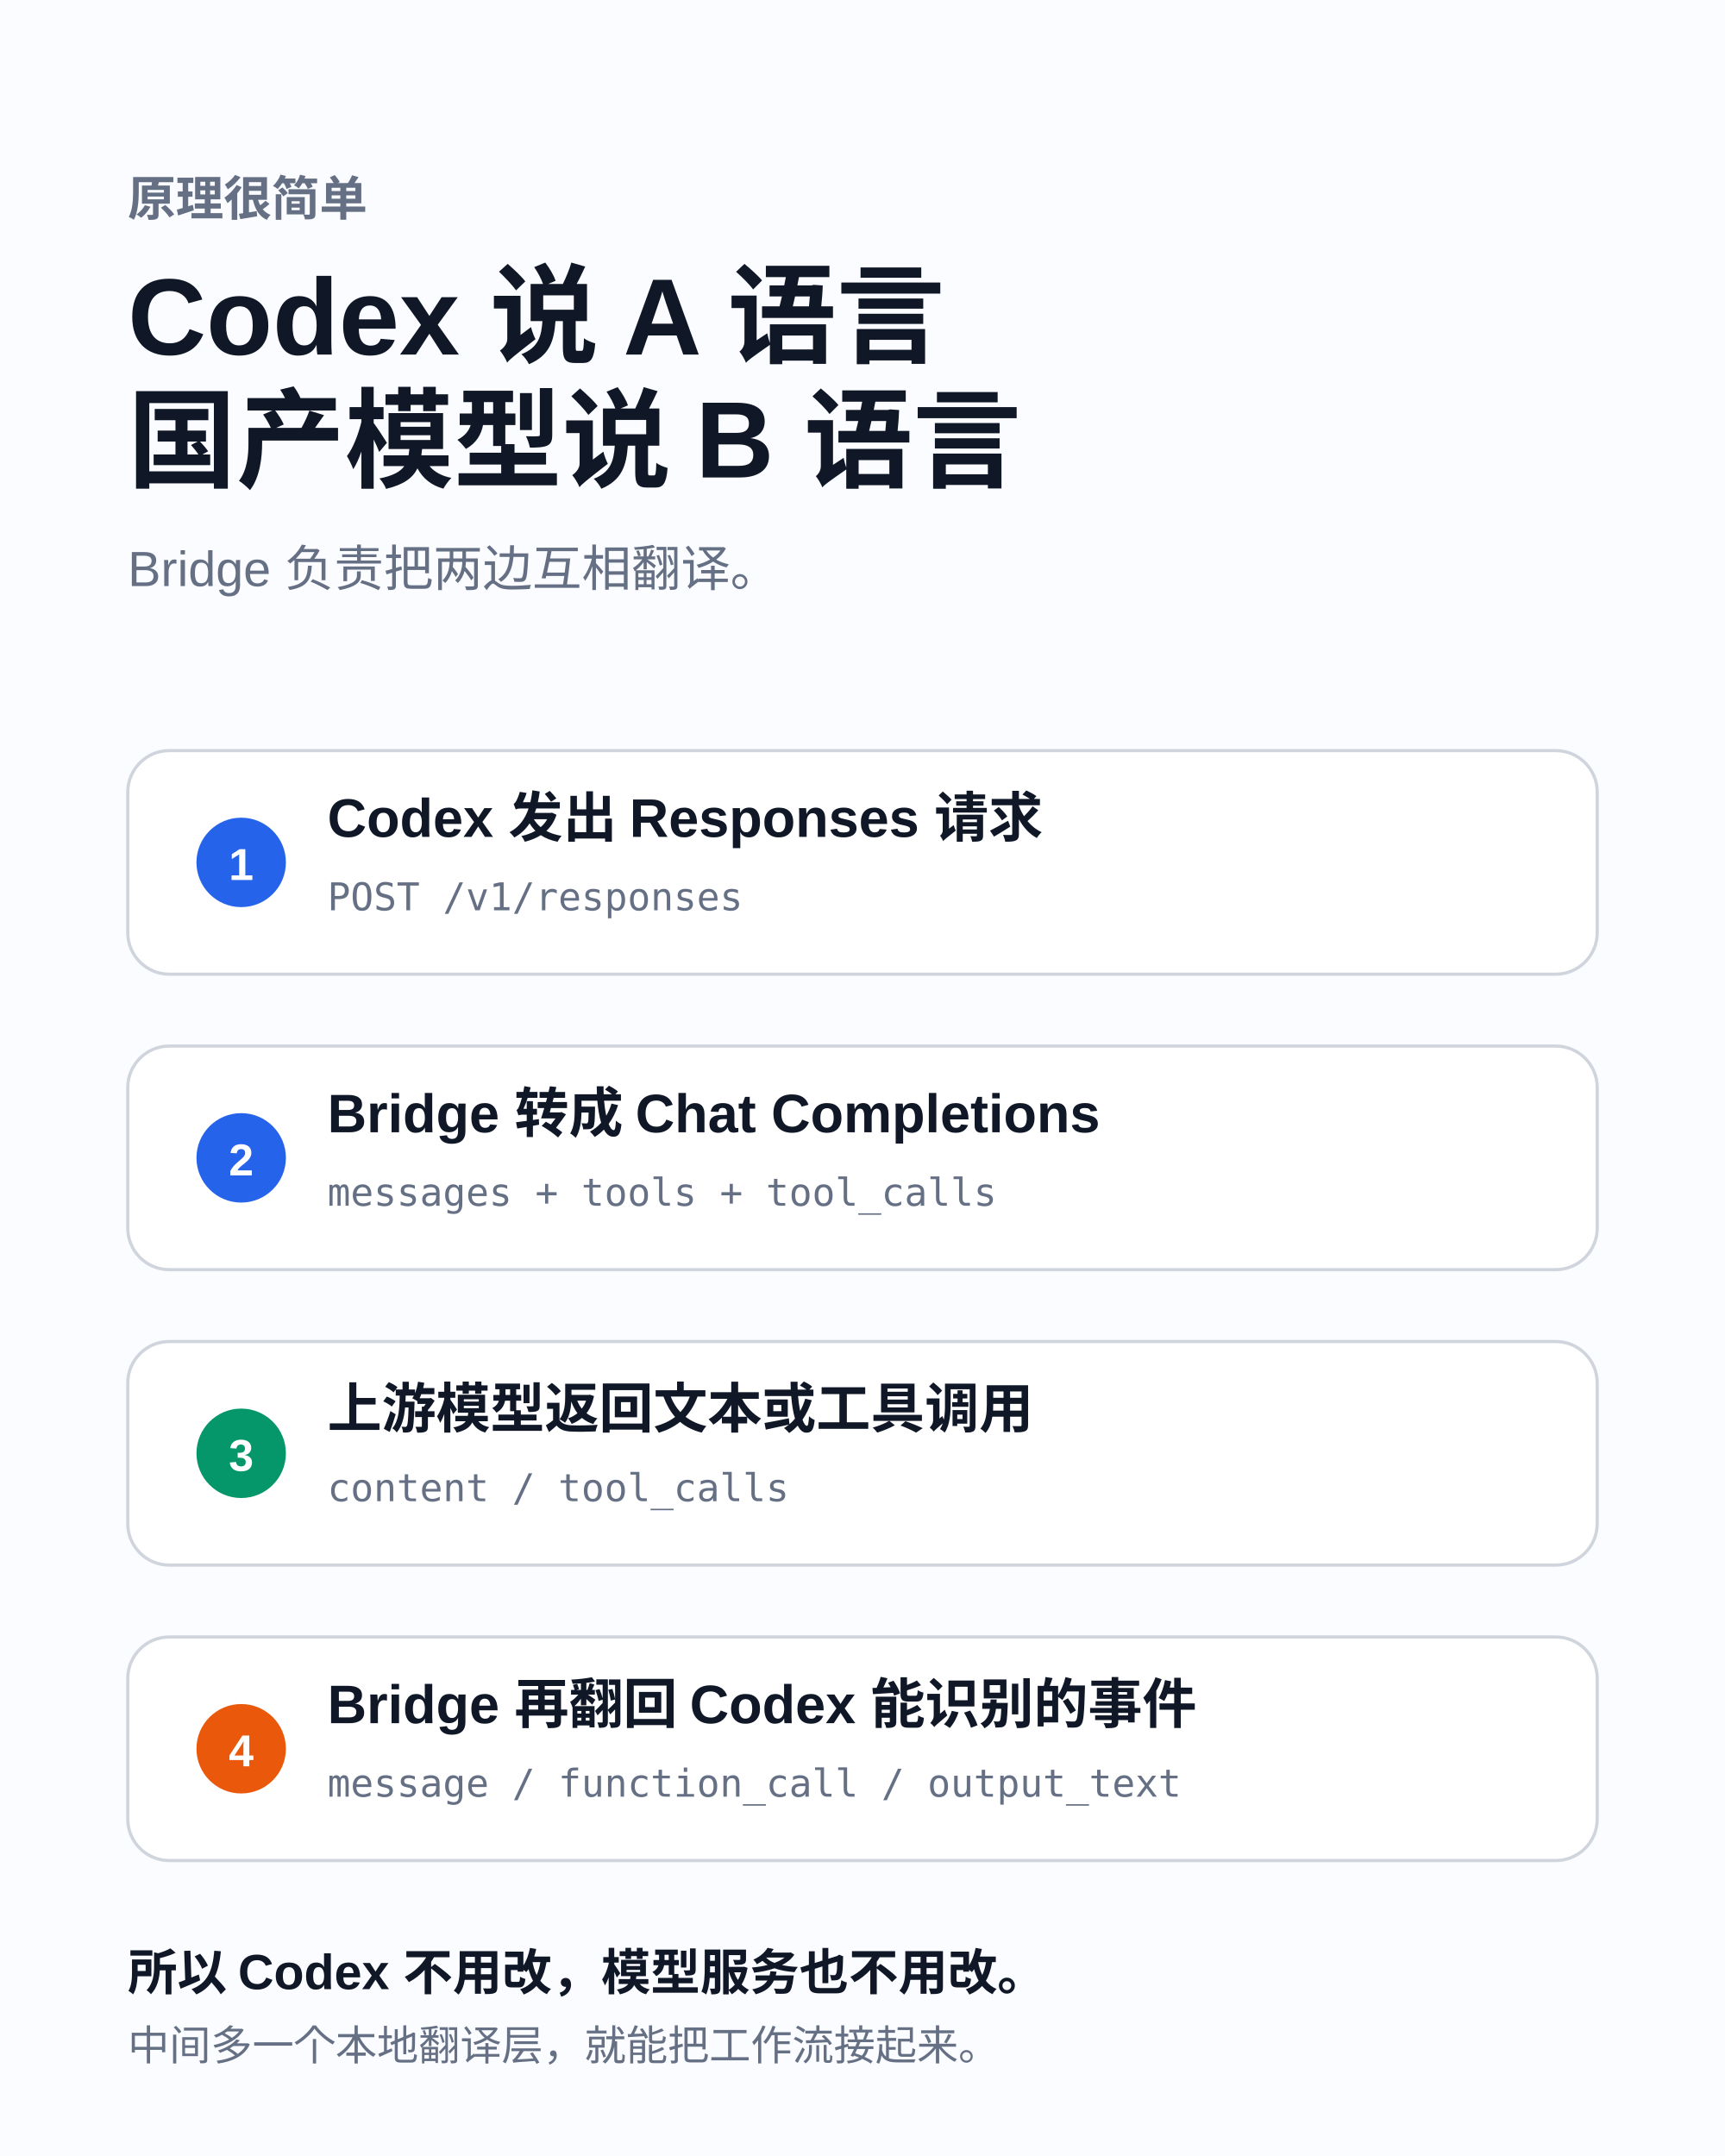
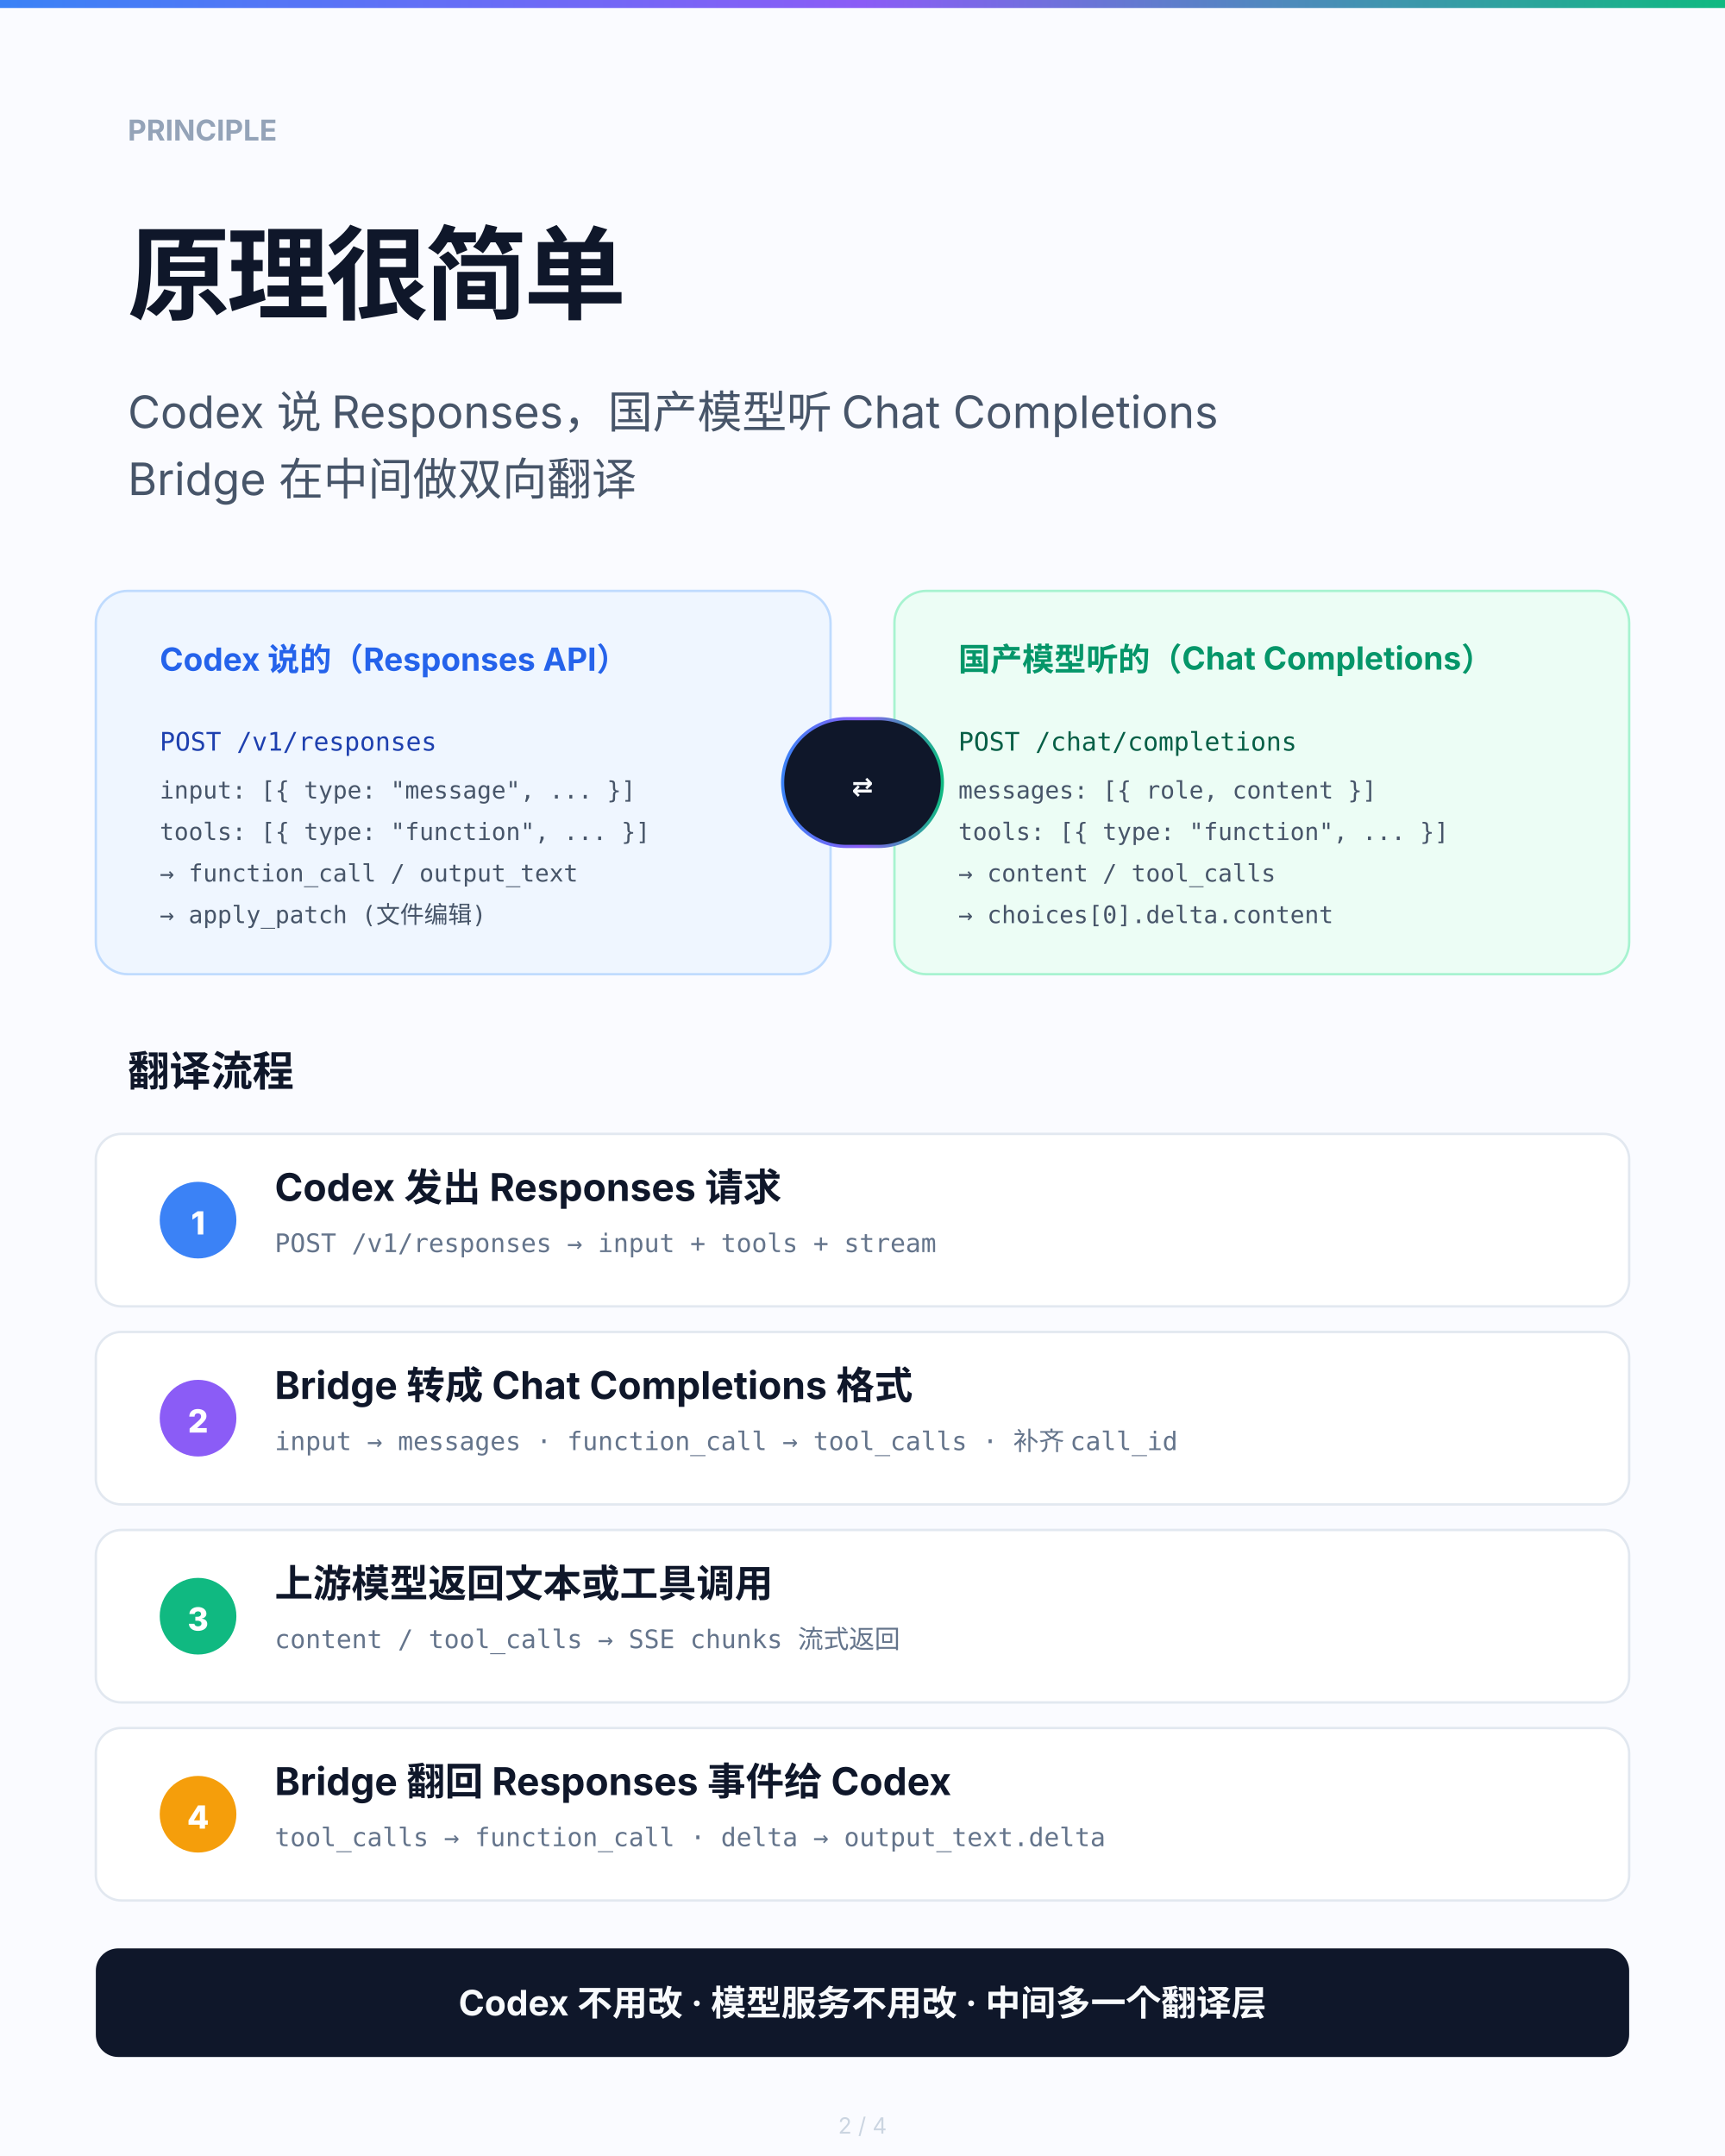
<svg xmlns="http://www.w3.org/2000/svg" width="1080" height="1350" viewBox="0 0 1080 1350">
  <defs>
-     <style>
-       .bg{fill:#fbfcff}.ink{fill:#101828}.muted{fill:#667085}.card{fill:white;stroke:#d0d5dd;stroke-width:2}.blue{fill:#2563eb}.green{fill:#059669}.orange{fill:#ea580c}.sans{font-family:-apple-system,BlinkMacSystemFont,"PingFang SC","Microsoft YaHei",Arial,sans-serif}.mono{font-family:ui-monospace,SFMono-Regular,Menlo,Monaco,Consolas,monospace}
-     </style>
+     <style>.s{font-family:-apple-system,BlinkMacSystemFont,"PingFang SC","Microsoft YaHei",sans-serif}.m{font-family:ui-monospace,SFMono-Regular,Menlo,Monaco,Consolas,monospace}</style>
+     <linearGradient id="g" x1="0" y1="0" x2="1" y2="0">
+       <stop offset="0%" stop-color="#3B82F6" />
+       <stop offset="50%" stop-color="#8B5CF6" />
+       <stop offset="100%" stop-color="#10B981" />
+     </linearGradient>
  </defs>
-   <rect class="bg" width="1080" height="1350" />
-   <text x="80" y="135" class="sans muted" font-size="30" font-weight="700">原理很简单</text>
-   <text x="80" y="222" class="sans ink" font-size="68" font-weight="850">Codex 说 A 语言</text>
-   <text x="80" y="300" class="sans ink" font-size="68" font-weight="850">国产模型说 B 语言</text>
-   <text x="80" y="367" class="sans muted" font-size="31">Bridge 负责把两边互相翻译。</text>
-   <rect x="80" y="470" width="920" height="140" rx="26" class="card" />
-   <circle cx="151" cy="540" r="28" class="blue" />
-   <text x="151" y="551" class="sans" fill="white" font-size="28" text-anchor="middle" font-weight="800">1</text>
-   <text x="205" y="524" class="sans ink" font-size="34" font-weight="800">Codex 发出 Responses 请求</text>
-   <text x="205" y="570" class="mono muted" font-size="24">POST /v1/responses</text>
-   <rect x="80" y="655" width="920" height="140" rx="26" class="card" />
-   <circle cx="151" cy="725" r="28" class="blue" />
-   <text x="151" y="736" class="sans" fill="white" font-size="28" text-anchor="middle" font-weight="800">2</text>
-   <text x="205" y="709" class="sans ink" font-size="34" font-weight="800">Bridge 转成 Chat Completions</text>
-   <text x="205" y="755" class="mono muted" font-size="24">messages + tools + tool_calls</text>
-   <rect x="80" y="840" width="920" height="140" rx="26" class="card" />
-   <circle cx="151" cy="910" r="28" class="green" />
-   <text x="151" y="921" class="sans" fill="white" font-size="28" text-anchor="middle" font-weight="800">3</text>
-   <text x="205" y="894" class="sans ink" font-size="34" font-weight="800">上游模型返回文本或工具调用</text>
-   <text x="205" y="940" class="mono muted" font-size="24">content / tool_calls</text>
-   <rect x="80" y="1025" width="920" height="140" rx="26" class="card" />
-   <circle cx="151" cy="1095" r="28" class="orange" />
-   <text x="151" y="1106" class="sans" fill="white" font-size="28" text-anchor="middle" font-weight="800">4</text>
-   <text x="205" y="1079" class="sans ink" font-size="34" font-weight="800">Bridge 再翻回 Codex 能识别的事件</text>
-   <text x="205" y="1125" class="mono muted" font-size="24">message / function_call / output_text</text>
-   <text x="80" y="1246" class="sans ink" font-size="31" font-weight="800">所以 Codex 不用改，模型服务也不用改。</text>
-   <text x="80" y="1290" class="sans muted" font-size="26">中间多一个本地翻译层，就能把工作流接起来。</text>
+   <rect width="1080" height="1350" fill="#FAFBFF" />
+   <rect width="1080" height="5" fill="url(#g)" />
+   <text x="80" y="88" class="s" fill="#94A3B8" font-size="18" font-weight="700">PRINCIPLE</text>
+   <text x="80" y="195" class="s" fill="#0F172A" font-size="64" font-weight="900" letter-spacing="-2">原理很简单</text>
+   <text x="80" y="268" class="s" fill="#475569" font-size="28" font-weight="400">Codex 说 Responses，国产模型听 Chat Completions</text>
+   <text x="80" y="310" class="s" fill="#475569" font-size="28" font-weight="400">Bridge 在中间做双向翻译</text>
+   <rect x="60" y="370" width="460" height="240" rx="20" fill="#EFF6FF" stroke="#BFDBFE" stroke-width="1.5" />
+   <text x="100" y="420" class="s" fill="#2563EB" font-size="20" font-weight="700">Codex 说的（Responses API）</text>
+   <text x="100" y="470" class="m" fill="#1E40AF" font-size="16">POST /v1/responses</text>
+   <text x="100" y="500" class="m" fill="#475569" font-size="15">input: [{ type: "message", ... }]</text>
+   <text x="100" y="526" class="m" fill="#475569" font-size="15">tools: [{ type: "function", ... }]</text>
+   <text x="100" y="552" class="m" fill="#475569" font-size="15">→ function_call / output_text</text>
+   <text x="100" y="578" class="m" fill="#475569" font-size="15">→ apply_patch (文件编辑)</text>
+   <rect x="560" y="370" width="460" height="240" rx="20" fill="#ECFDF5" stroke="#A7F3D0" stroke-width="1.5" />
+   <text x="600" y="420" class="s" fill="#059669" font-size="20" font-weight="700">国产模型听的（Chat Completions）</text>
+   <text x="600" y="470" class="m" fill="#065F46" font-size="16">POST /chat/completions</text>
+   <text x="600" y="500" class="m" fill="#475569" font-size="15">messages: [{ role, content }]</text>
+   <text x="600" y="526" class="m" fill="#475569" font-size="15">tools: [{ type: "function", ... }]</text>
+   <text x="600" y="552" class="m" fill="#475569" font-size="15">→ content / tool_calls</text>
+   <text x="600" y="578" class="m" fill="#475569" font-size="15">→ choices[0].delta.content</text>
+   <rect x="490" y="450" width="100" height="80" rx="40" fill="#0F172A" stroke="url(#g)" stroke-width="2" />
+   <text x="540" y="498" class="s" fill="#F8FAFC" font-size="16" font-weight="800" text-anchor="middle">⇄</text>
+   <text x="80" y="680" class="s" fill="#0F172A" font-size="26" font-weight="800">翻译流程</text>
+   <rect x="60" y="710" width="960" height="108" rx="16" fill="#FFFFFF" stroke="#E2E8F0" stroke-width="1.5" />
+   <circle cx="124" cy="764" r="24" fill="#3B82F6" />
+   <text x="124" y="773" class="s" fill="#FFFFFF" font-size="20" font-weight="800" text-anchor="middle">1</text>
+   <text x="172" y="752" class="s" fill="#0F172A" font-size="24" font-weight="700">Codex 发出 Responses 请求</text>
+   <text x="172" y="784" class="m" fill="#64748B" font-size="16">POST /v1/responses  →  input + tools + stream</text>
+   <rect x="60" y="834" width="960" height="108" rx="16" fill="#FFFFFF" stroke="#E2E8F0" stroke-width="1.5" />
+   <circle cx="124" cy="888" r="24" fill="#8B5CF6" />
+   <text x="124" y="897" class="s" fill="#FFFFFF" font-size="20" font-weight="800" text-anchor="middle">2</text>
+   <text x="172" y="876" class="s" fill="#0F172A" font-size="24" font-weight="700">Bridge 转成 Chat Completions 格式</text>
+   <text x="172" y="908" class="m" fill="#64748B" font-size="16">input → messages · function_call → tool_calls · 补齐 call_id</text>
+   <rect x="60" y="958" width="960" height="108" rx="16" fill="#FFFFFF" stroke="#E2E8F0" stroke-width="1.5" />
+   <circle cx="124" cy="1012" r="24" fill="#10B981" />
+   <text x="124" y="1021" class="s" fill="#FFFFFF" font-size="20" font-weight="800" text-anchor="middle">3</text>
+   <text x="172" y="1000" class="s" fill="#0F172A" font-size="24" font-weight="700">上游模型返回文本或工具调用</text>
+   <text x="172" y="1032" class="m" fill="#64748B" font-size="16">content / tool_calls → SSE chunks 流式返回</text>
+   <rect x="60" y="1082" width="960" height="108" rx="16" fill="#FFFFFF" stroke="#E2E8F0" stroke-width="1.5" />
+   <circle cx="124" cy="1136" r="24" fill="#F59E0B" />
+   <text x="124" y="1145" class="s" fill="#FFFFFF" font-size="20" font-weight="800" text-anchor="middle">4</text>
+   <text x="172" y="1124" class="s" fill="#0F172A" font-size="24" font-weight="700">Bridge 翻回 Responses 事件给 Codex</text>
+   <text x="172" y="1156" class="m" fill="#64748B" font-size="16">tool_calls → function_call · delta → output_text.delta</text>
+   <rect x="60" y="1220" width="960" height="68" rx="14" fill="#0F172A" />
+   <text x="540" y="1262" class="s" fill="#F8FAFC" font-size="22" font-weight="700" text-anchor="middle">Codex 不用改 · 模型服务不用改 · 中间多一个翻译层</text>
+   <text x="540" y="1336" class="s" fill="#CBD5E1" font-size="14" text-anchor="middle">2 / 4</text>
</svg>
